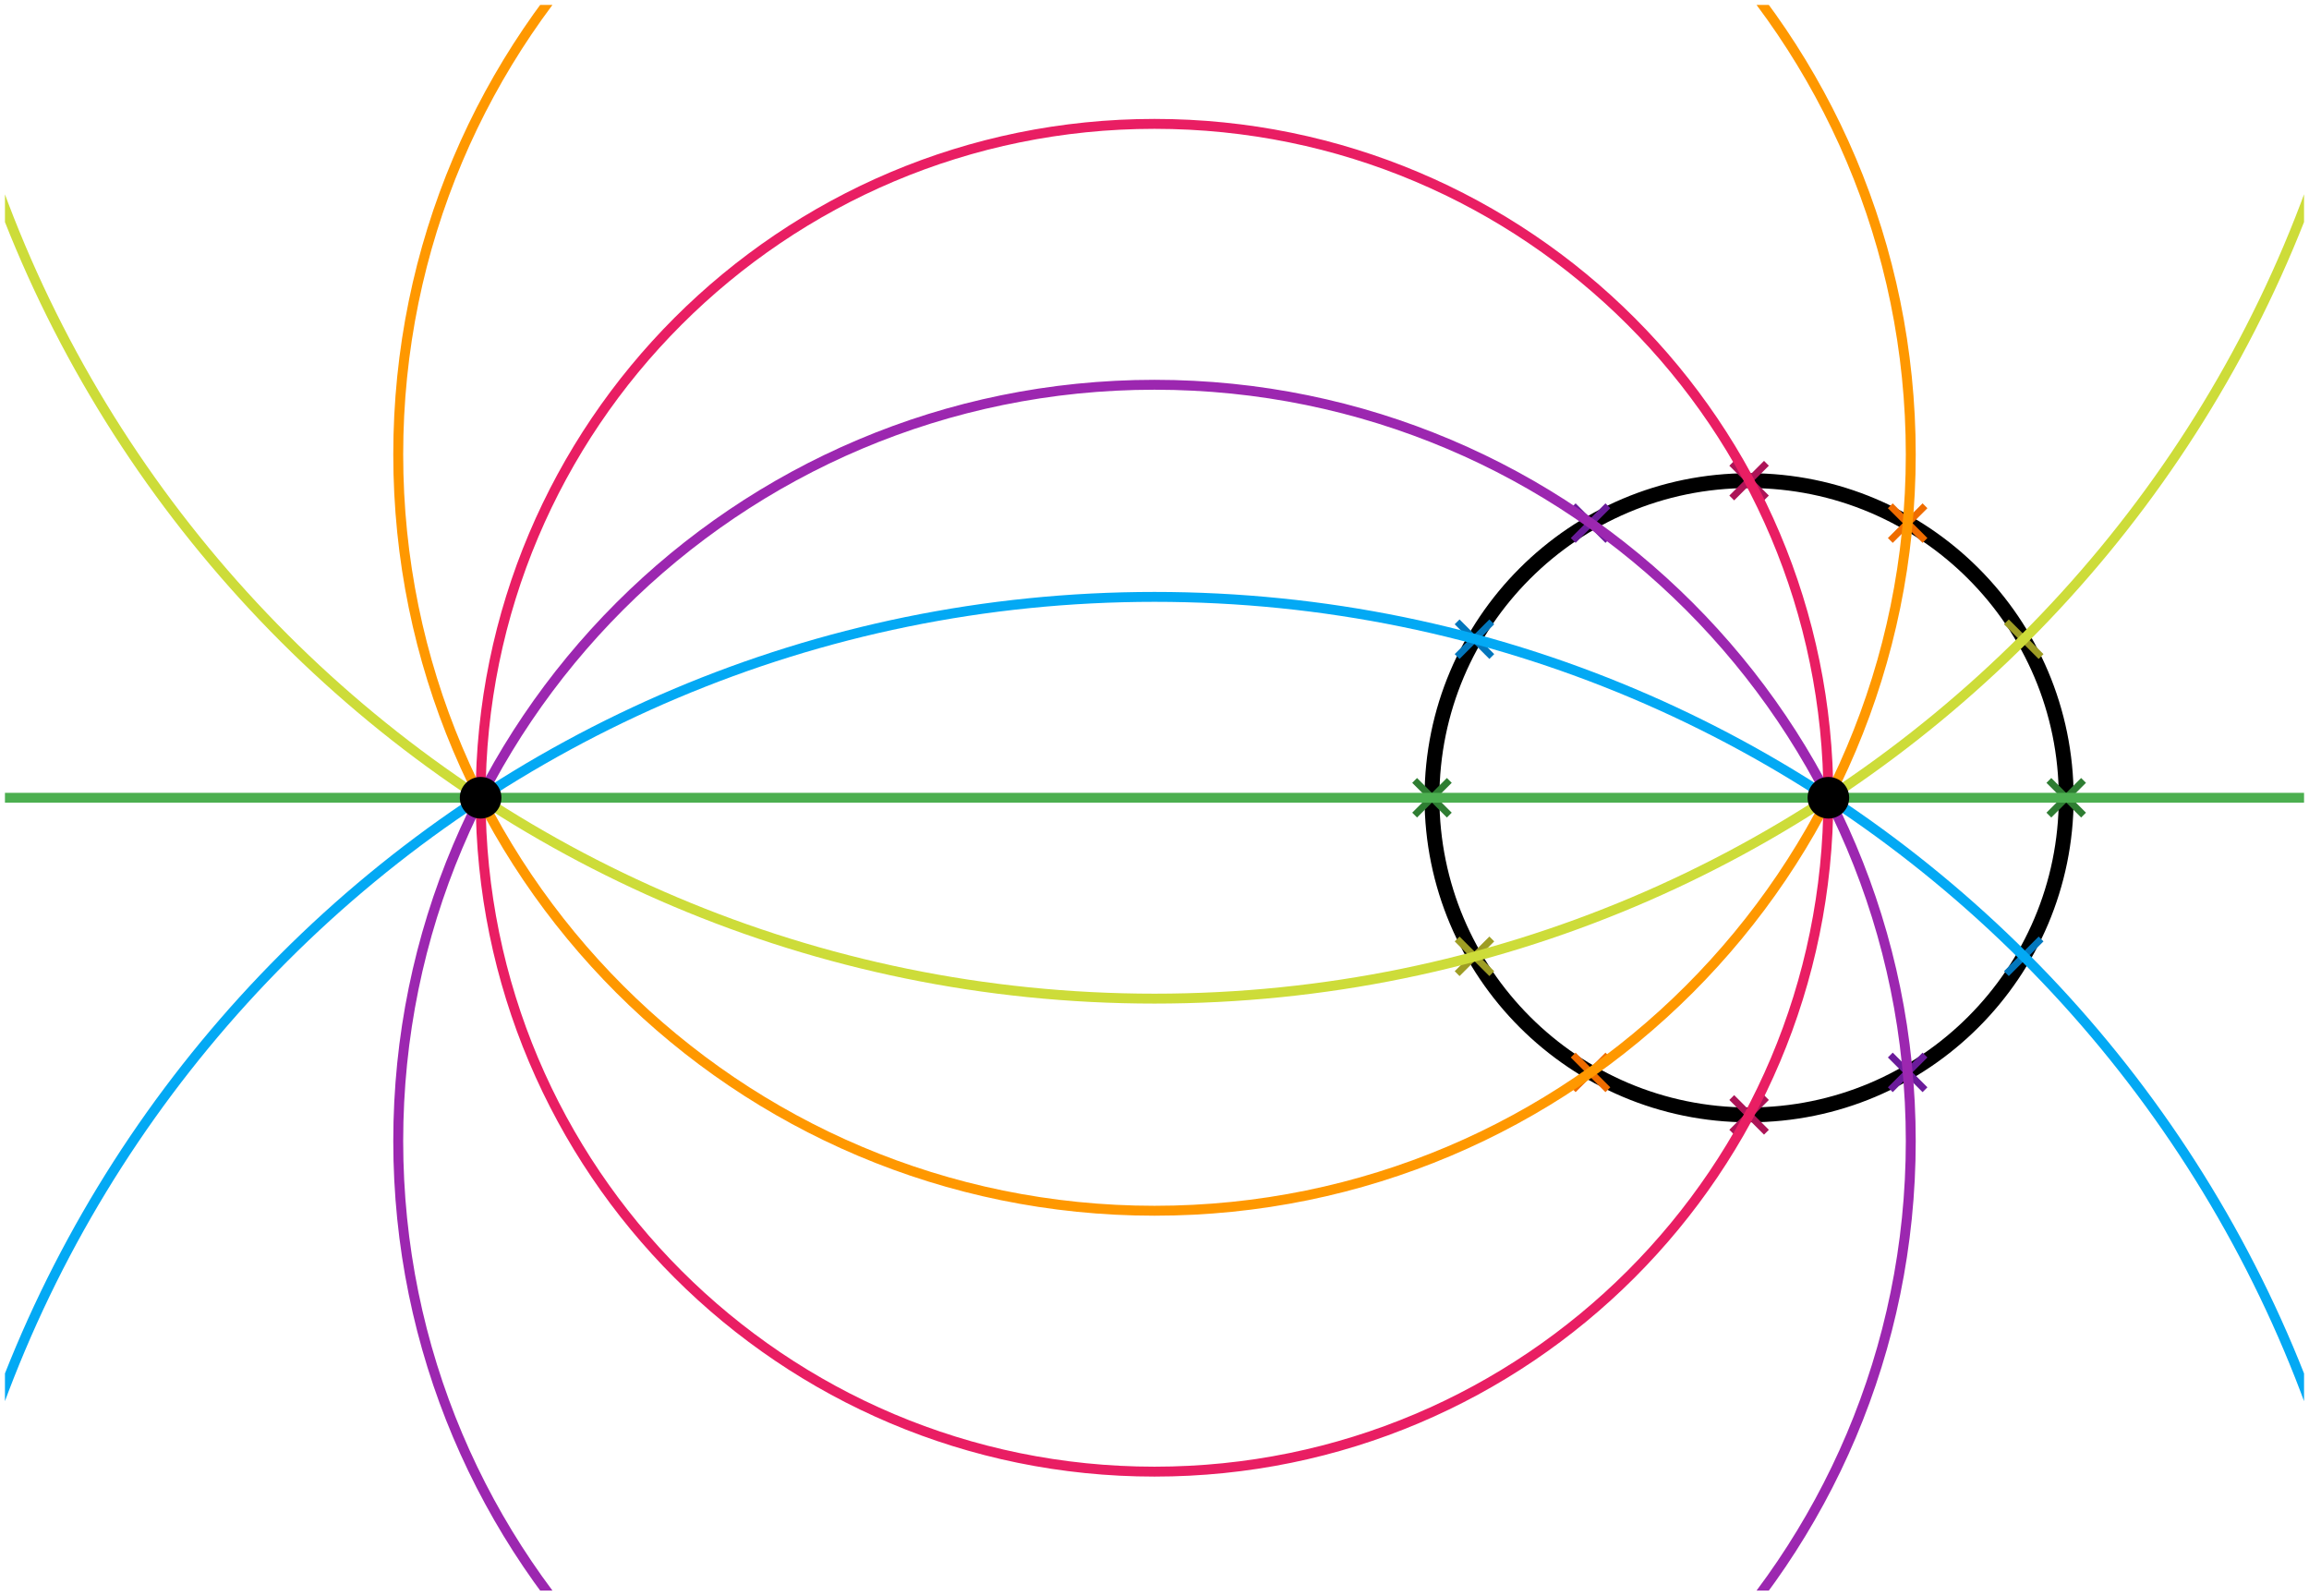
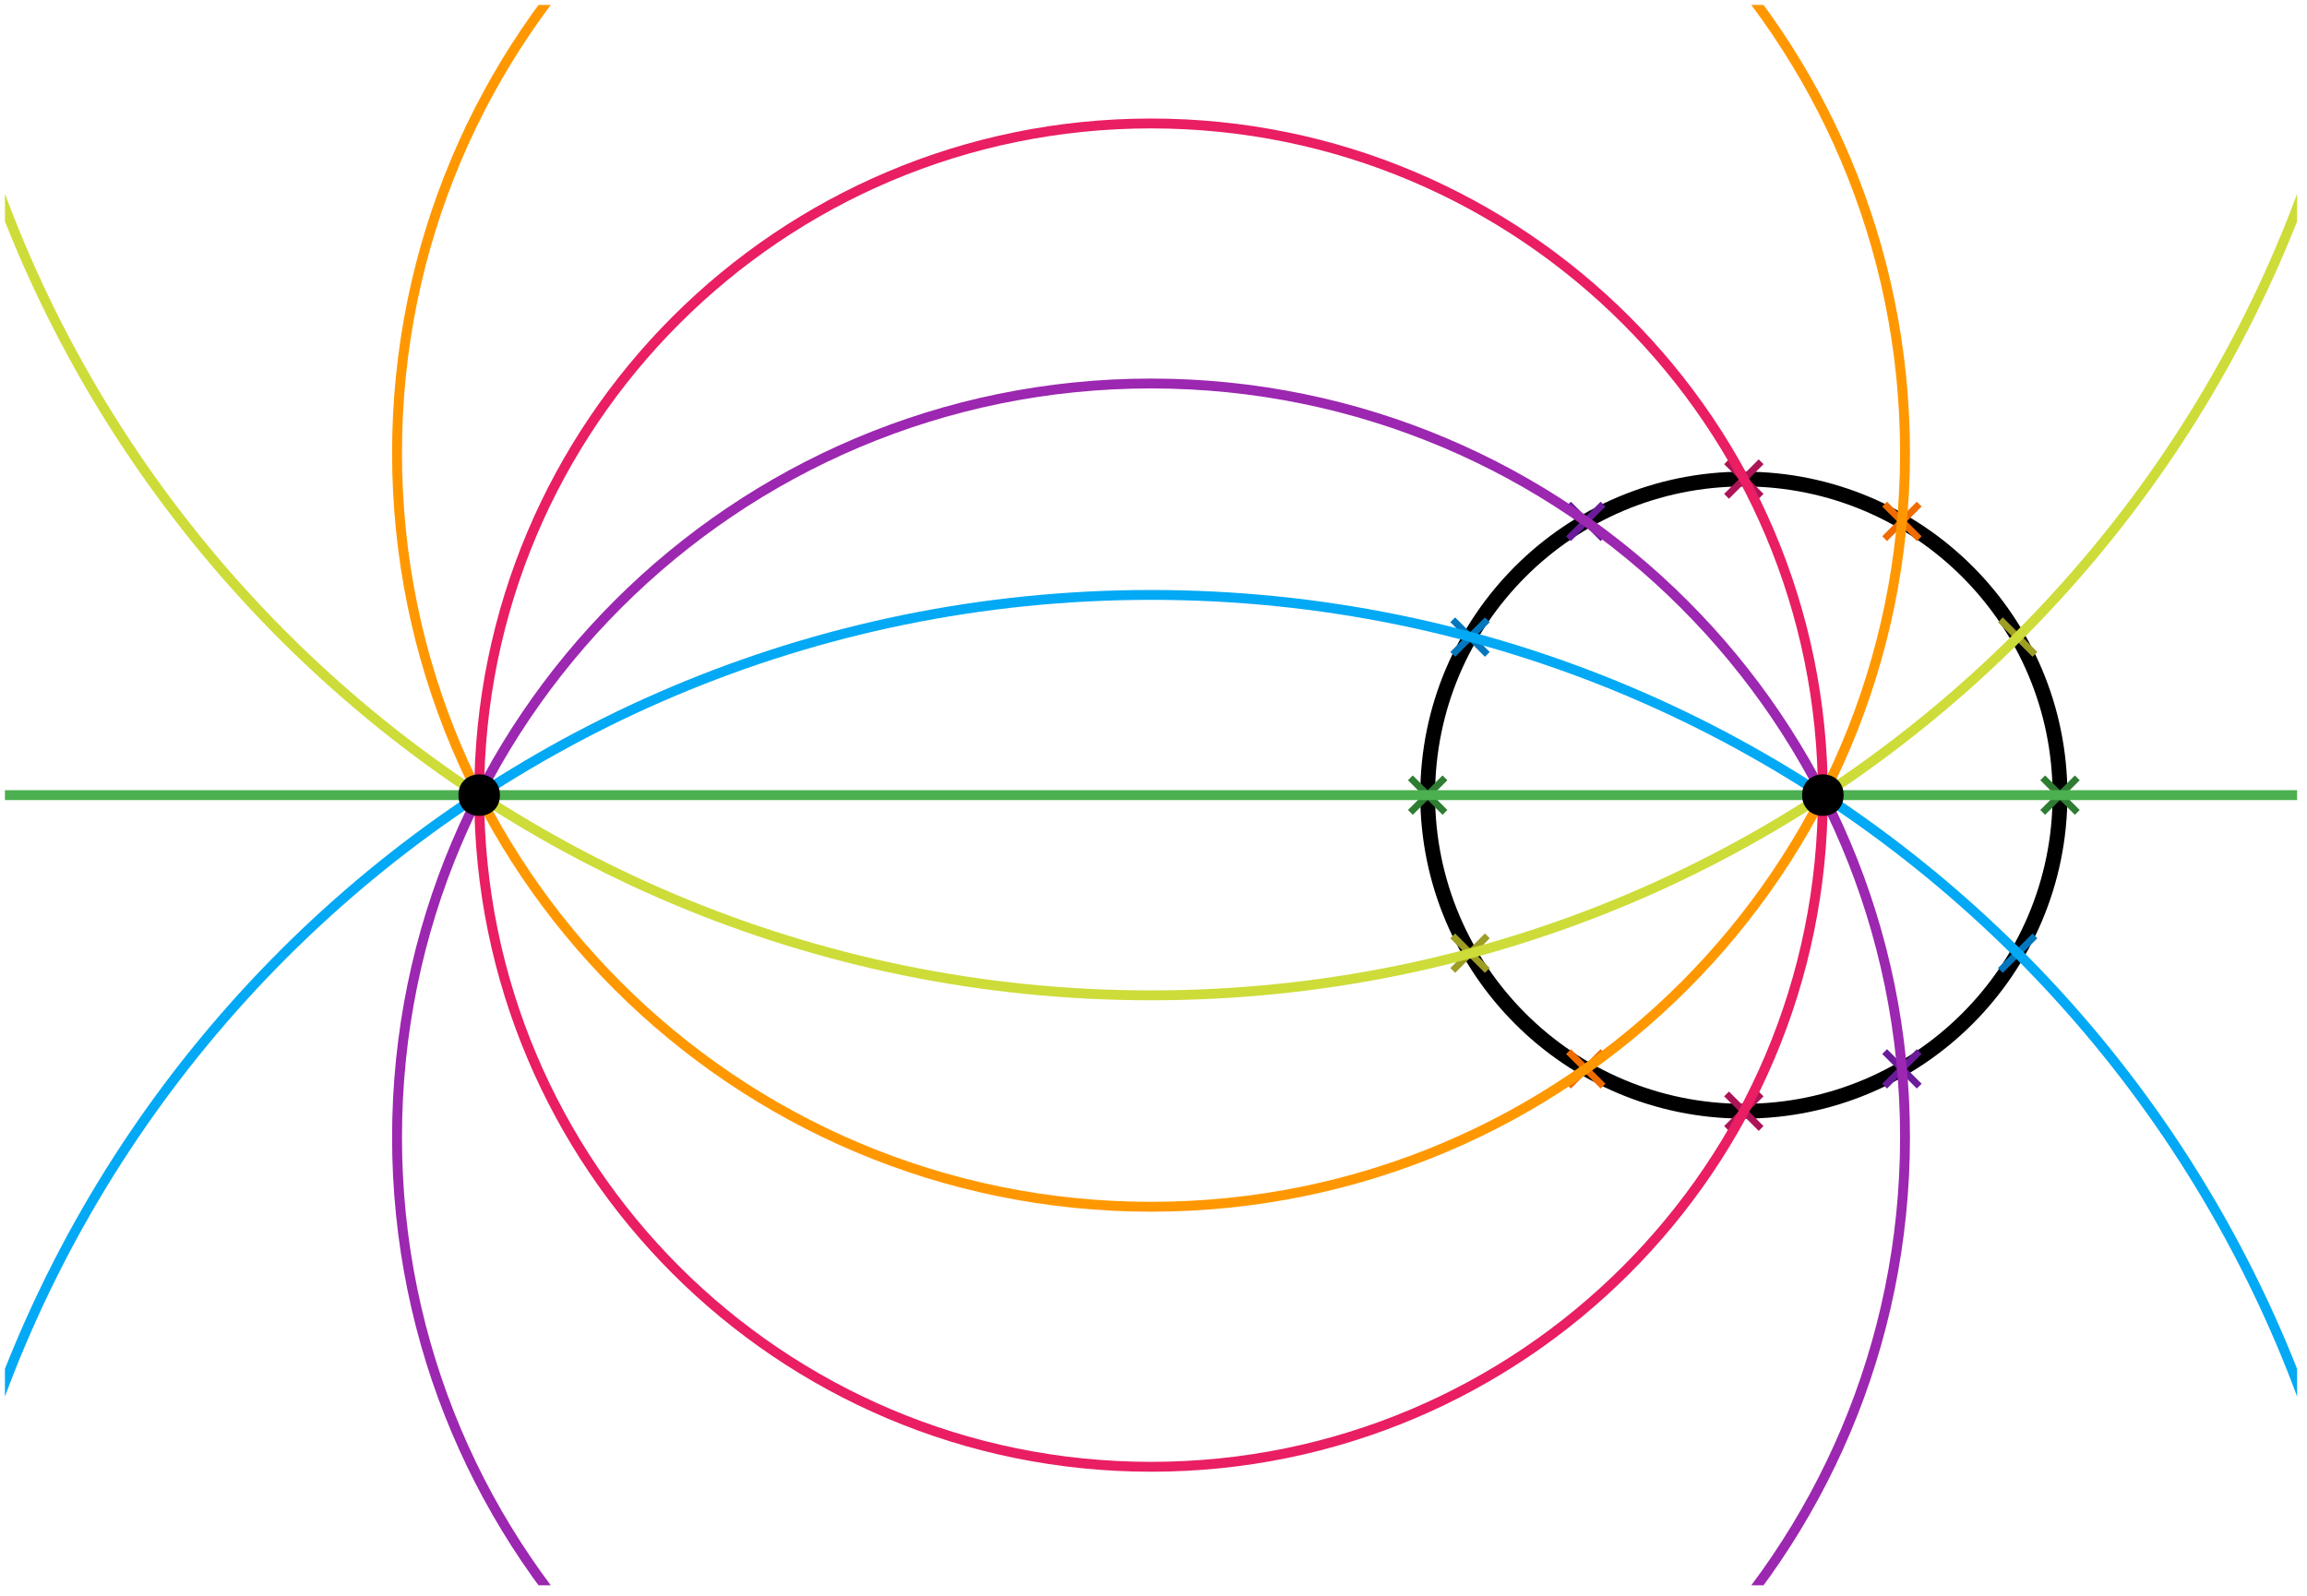
- <svg xmlns="http://www.w3.org/2000/svg" width="466pt" height="322pt" viewBox="0 0 466 322" version="1.1">
+ <svg xmlns="http://www.w3.org/2000/svg" width="467pt" height="323pt" viewBox="0 0 467 323" version="1.1">
  <defs>
    <clipPath id="clip1">
      <path d="M 79 1 L 387 1 L 387 246 L 79 246 Z M 79 1 " />
    </clipPath>
    <clipPath id="clip2">
      <path d="M 1 1 L 465 1 L 465 203 L 1 203 Z M 1 1 " />
    </clipPath>
    <clipPath id="clip3">
      <path d="M 1 119 L 465 119 L 465 321 L 1 321 Z M 1 119 " />
    </clipPath>
    <clipPath id="clip4">
      <path d="M 79 76 L 387 76 L 387 321 L 79 321 Z M 79 76 " />
    </clipPath>
    <clipPath id="clip5">
      <path d="M 1 160 L 465 160 L 465 162 L 1 162 Z M 1 160 " />
    </clipPath>
  </defs>
-   <g id="surface1">
-     <path style="fill:none;stroke-width:3;stroke-linecap:butt;stroke-linejoin:round;stroke:rgb(0%,0%,0%);stroke-opacity:1;stroke-miterlimit:10;" d="M 448 448 C 448 483.348 419.348 512 384 512 C 348.652 512 320 483.348 320 448 C 320 412.652 348.652 384 384 384 C 419.348 384 448 412.652 448 448 " transform="matrix(1,0,0,-1,-31,609)" />
-     <path style=" stroke:none;fill-rule:evenodd;fill:rgb(67.799%,7.799%,34.099%);fill-opacity:1;" d="M 349.988 100.988 L 356.988 93.988 L 356.012 93.012 L 349.012 100.012 Z M 349.988 100.988 " />
-     <path style=" stroke:none;fill-rule:evenodd;fill:rgb(67.799%,7.799%,34.099%);fill-opacity:1;" d="M 349.988 93.012 L 356.988 100.012 L 356.012 100.988 L 349.012 93.988 Z M 349.988 93.012 " />
+   <g id="surface23177">
+     <path style="fill:none;stroke-width:3;stroke-linecap:butt;stroke-linejoin:round;stroke:rgb(0%,0%,0%);stroke-opacity:1;stroke-miterlimit:10;" d="M 448 448 C 448 483.348 419.348 512 384 512 C 348.652 512 320 483.348 320 448 C 320 412.652 348.652 384 384 384 C 419.348 384 448 412.652 448 448 Z M 448 448 " transform="matrix(1,0,0,-1,-31,609)" />
+     <path style=" stroke:none;fill-rule:evenodd;fill:rgb(67.8%,7.8%,34.1%);fill-opacity:1;" d="M 349.988 100.988 L 356.988 93.988 L 356.012 93.012 L 349.012 100.012 Z M 349.988 100.988 " />
+     <path style=" stroke:none;fill-rule:evenodd;fill:rgb(67.8%,7.8%,34.1%);fill-opacity:1;" d="M 349.988 93.012 L 356.988 100.012 L 356.012 100.988 L 349.012 93.988 Z M 349.988 93.012 " />
    <path style=" stroke:none;fill-rule:evenodd;fill:rgb(93.7%,42.4%,0%);fill-opacity:1;" d="M 381.988 109.562 L 388.988 102.562 L 388.012 101.586 L 381.012 108.586 Z M 381.988 109.562 " />
    <path style=" stroke:none;fill-rule:evenodd;fill:rgb(93.7%,42.4%,0%);fill-opacity:1;" d="M 381.988 101.586 L 388.988 108.586 L 388.012 109.562 L 381.012 102.562 Z M 381.988 101.586 " />
-     <path style=" stroke:none;fill-rule:evenodd;fill:rgb(62%,61.6%,14.099%);fill-opacity:1;" d="M 405.414 132.988 L 412.414 125.988 L 411.438 125.012 L 404.438 132.012 Z M 405.414 132.988 " />
-     <path style=" stroke:none;fill-rule:evenodd;fill:rgb(62%,61.6%,14.099%);fill-opacity:1;" d="M 405.414 125.012 L 412.414 132.012 L 411.438 132.988 L 404.438 125.988 Z M 405.414 125.012 " />
-     <path style=" stroke:none;fill-rule:evenodd;fill:rgb(17.999%,48.999%,19.6%);fill-opacity:1;" d="M 413.988 164.988 L 420.988 157.988 L 420.012 157.012 L 413.012 164.012 Z M 413.988 164.988 " />
-     <path style=" stroke:none;fill-rule:evenodd;fill:rgb(17.999%,48.999%,19.6%);fill-opacity:1;" d="M 413.988 157.012 L 420.988 164.012 L 420.012 164.988 L 413.012 157.988 Z M 413.988 157.012 " />
+     <path style=" stroke:none;fill-rule:evenodd;fill:rgb(62%,61.6%,14.1%);fill-opacity:1;" d="M 405.414 132.988 L 412.414 125.988 L 411.438 125.012 L 404.438 132.012 Z M 405.414 132.988 " />
+     <path style=" stroke:none;fill-rule:evenodd;fill:rgb(62%,61.6%,14.1%);fill-opacity:1;" d="M 405.414 125.012 L 412.414 132.012 L 411.438 132.988 L 404.438 125.988 Z M 405.414 125.012 " />
+     <path style=" stroke:none;fill-rule:evenodd;fill:rgb(18%,49%,19.6%);fill-opacity:1;" d="M 413.988 164.988 L 420.988 157.988 L 420.012 157.012 L 413.012 164.012 Z M 413.988 164.988 " />
+     <path style=" stroke:none;fill-rule:evenodd;fill:rgb(18%,49%,19.6%);fill-opacity:1;" d="M 413.988 157.012 L 420.988 164.012 L 420.012 164.988 L 413.012 157.988 Z M 413.988 157.012 " />
    <path style=" stroke:none;fill-rule:evenodd;fill:rgb(0.8%,46.7%,74.1%);fill-opacity:1;" d="M 405.414 196.988 L 412.414 189.988 L 411.438 189.012 L 404.438 196.012 Z M 405.414 196.988 " />
    <path style=" stroke:none;fill-rule:evenodd;fill:rgb(0.8%,46.7%,74.1%);fill-opacity:1;" d="M 405.414 189.012 L 412.414 196.012 L 411.438 196.988 L 404.438 189.988 Z M 405.414 189.012 " />
-     <path style=" stroke:none;fill-rule:evenodd;fill:rgb(41.599%,10.599%,60.399%);fill-opacity:1;" d="M 381.988 220.414 L 388.988 213.414 L 388.012 212.438 L 381.012 219.438 Z M 381.988 220.414 " />
-     <path style=" stroke:none;fill-rule:evenodd;fill:rgb(41.599%,10.599%,60.399%);fill-opacity:1;" d="M 381.988 212.438 L 388.988 219.438 L 388.012 220.414 L 381.012 213.414 Z M 381.988 212.438 " />
-     <path style=" stroke:none;fill-rule:evenodd;fill:rgb(67.799%,7.799%,34.099%);fill-opacity:1;" d="M 349.988 228.988 L 356.988 221.988 L 356.012 221.012 L 349.012 228.012 Z M 349.988 228.988 " />
-     <path style=" stroke:none;fill-rule:evenodd;fill:rgb(67.799%,7.799%,34.099%);fill-opacity:1;" d="M 349.988 221.012 L 356.988 228.012 L 356.012 228.988 L 349.012 221.988 Z M 349.988 221.012 " />
+     <path style=" stroke:none;fill-rule:evenodd;fill:rgb(41.6%,10.6%,60.4%);fill-opacity:1;" d="M 381.988 220.414 L 388.988 213.414 L 388.012 212.438 L 381.012 219.438 Z M 381.988 220.414 " />
+     <path style=" stroke:none;fill-rule:evenodd;fill:rgb(41.6%,10.6%,60.4%);fill-opacity:1;" d="M 381.988 212.438 L 388.988 219.438 L 388.012 220.414 L 381.012 213.414 Z M 381.988 212.438 " />
+     <path style=" stroke:none;fill-rule:evenodd;fill:rgb(67.8%,7.8%,34.1%);fill-opacity:1;" d="M 349.988 228.988 L 356.988 221.988 L 356.012 221.012 L 349.012 228.012 Z M 349.988 228.988 " />
+     <path style=" stroke:none;fill-rule:evenodd;fill:rgb(67.8%,7.8%,34.1%);fill-opacity:1;" d="M 349.988 221.012 L 356.988 228.012 L 356.012 228.988 L 349.012 221.988 Z M 349.988 221.012 " />
    <path style=" stroke:none;fill-rule:evenodd;fill:rgb(93.7%,42.4%,0%);fill-opacity:1;" d="M 317.988 220.414 L 324.988 213.414 L 324.012 212.438 L 317.012 219.438 Z M 317.988 220.414 " />
    <path style=" stroke:none;fill-rule:evenodd;fill:rgb(93.7%,42.4%,0%);fill-opacity:1;" d="M 317.988 212.438 L 324.988 219.438 L 324.012 220.414 L 317.012 213.414 Z M 317.988 212.438 " />
-     <path style=" stroke:none;fill-rule:evenodd;fill:rgb(62%,61.6%,14.099%);fill-opacity:1;" d="M 294.562 196.988 L 301.562 189.988 L 300.586 189.012 L 293.586 196.012 Z M 294.562 196.988 " />
-     <path style=" stroke:none;fill-rule:evenodd;fill:rgb(62%,61.6%,14.099%);fill-opacity:1;" d="M 294.562 189.012 L 301.562 196.012 L 300.586 196.988 L 293.586 189.988 Z M 294.562 189.012 " />
-     <path style=" stroke:none;fill-rule:evenodd;fill:rgb(17.999%,48.999%,19.6%);fill-opacity:1;" d="M 285.988 164.988 L 292.988 157.988 L 292.012 157.012 L 285.012 164.012 Z M 285.988 164.988 " />
-     <path style=" stroke:none;fill-rule:evenodd;fill:rgb(17.999%,48.999%,19.6%);fill-opacity:1;" d="M 285.988 157.012 L 292.988 164.012 L 292.012 164.988 L 285.012 157.988 Z M 285.988 157.012 " />
+     <path style=" stroke:none;fill-rule:evenodd;fill:rgb(62%,61.6%,14.1%);fill-opacity:1;" d="M 294.562 196.988 L 301.562 189.988 L 300.586 189.012 L 293.586 196.012 Z M 294.562 196.988 " />
+     <path style=" stroke:none;fill-rule:evenodd;fill:rgb(62%,61.6%,14.1%);fill-opacity:1;" d="M 294.562 189.012 L 301.562 196.012 L 300.586 196.988 L 293.586 189.988 Z M 294.562 189.012 " />
+     <path style=" stroke:none;fill-rule:evenodd;fill:rgb(18%,49%,19.6%);fill-opacity:1;" d="M 285.988 164.988 L 292.988 157.988 L 292.012 157.012 L 285.012 164.012 Z M 285.988 164.988 " />
+     <path style=" stroke:none;fill-rule:evenodd;fill:rgb(18%,49%,19.6%);fill-opacity:1;" d="M 285.988 157.012 L 292.988 164.012 L 292.012 164.988 L 285.012 157.988 Z M 285.988 157.012 " />
    <path style=" stroke:none;fill-rule:evenodd;fill:rgb(0.8%,46.7%,74.1%);fill-opacity:1;" d="M 294.562 132.988 L 301.562 125.988 L 300.586 125.012 L 293.586 132.012 Z M 294.562 132.988 " />
    <path style=" stroke:none;fill-rule:evenodd;fill:rgb(0.8%,46.7%,74.1%);fill-opacity:1;" d="M 294.562 125.012 L 301.562 132.012 L 300.586 132.988 L 293.586 125.988 Z M 294.562 125.012 " />
-     <path style=" stroke:none;fill-rule:evenodd;fill:rgb(41.599%,10.599%,60.399%);fill-opacity:1;" d="M 317.988 109.562 L 324.988 102.562 L 324.012 101.586 L 317.012 108.586 Z M 317.988 109.562 " />
-     <path style=" stroke:none;fill-rule:evenodd;fill:rgb(41.599%,10.599%,60.399%);fill-opacity:1;" d="M 317.988 101.586 L 324.988 108.586 L 324.012 109.562 L 317.012 102.562 Z M 317.988 101.586 " />
-     <path style="fill:none;stroke-width:2;stroke-linecap:butt;stroke-linejoin:round;stroke:rgb(91.399%,11.8%,38.799%);stroke-opacity:1;stroke-miterlimit:10;" d="M 400 448 C 400 523.109 339.109 584 264 584 C 188.891 584 128 523.109 128 448 C 128 372.891 188.891 312 264 312 C 339.109 312 400 372.891 400 448 " transform="matrix(1,0,0,-1,-31,609)" />
+     <path style=" stroke:none;fill-rule:evenodd;fill:rgb(41.6%,10.6%,60.4%);fill-opacity:1;" d="M 317.988 109.562 L 324.988 102.562 L 324.012 101.586 L 317.012 108.586 Z M 317.988 109.562 " />
+     <path style=" stroke:none;fill-rule:evenodd;fill:rgb(41.6%,10.6%,60.4%);fill-opacity:1;" d="M 317.988 101.586 L 324.988 108.586 L 324.012 109.562 L 317.012 102.562 Z M 317.988 101.586 " />
+     <path style="fill:none;stroke-width:2;stroke-linecap:butt;stroke-linejoin:round;stroke:rgb(91.4%,11.8%,38.8%);stroke-opacity:1;stroke-miterlimit:10;" d="M 400 448 C 400 523.109 339.109 584 264 584 C 188.891 584 128 523.109 128 448 C 128 372.891 188.891 312 264 312 C 339.109 312 400 372.891 400 448 Z M 400 448 " transform="matrix(1,0,0,-1,-31,609)" />
    <g clip-path="url(#clip1)" clip-rule="nonzero">
-       <path style="fill:none;stroke-width:2;stroke-linecap:butt;stroke-linejoin:round;stroke:rgb(100%,59.599%,0%);stroke-opacity:1;stroke-miterlimit:10;" d="M 416.629 517.281 C 416.629 601.578 348.297 669.91 264 669.91 C 179.703 669.91 111.371 601.578 111.371 517.281 C 111.371 432.988 179.703 364.652 264 364.652 C 348.297 364.652 416.629 432.988 416.629 517.281 " transform="matrix(1,0,0,-1,-31,609)" />
+       <path style="fill:none;stroke-width:2;stroke-linecap:butt;stroke-linejoin:round;stroke:rgb(100%,59.6%,0%);stroke-opacity:1;stroke-miterlimit:10;" d="M 416.629 517.281 C 416.629 601.578 348.297 669.91 264 669.91 C 179.703 669.91 111.371 601.578 111.371 517.281 C 111.371 432.988 179.703 364.652 264 364.652 C 348.297 364.652 416.629 432.988 416.629 517.281 Z M 416.629 517.281 " transform="matrix(1,0,0,-1,-31,609)" />
    </g>
    <g clip-path="url(#clip2)" clip-rule="nonzero">
-       <path style="fill:none;stroke-width:2;stroke-linecap:butt;stroke-linejoin:round;stroke:rgb(80.399%,86.299%,22.4%);stroke-opacity:1;stroke-miterlimit:10;" d="M 512.387 655.848 C 512.387 793.027 401.18 904.234 264 904.234 C 126.82 904.234 15.613 793.027 15.613 655.848 C 15.613 518.664 126.82 407.461 264 407.461 C 401.18 407.461 512.387 518.664 512.387 655.848 " transform="matrix(1,0,0,-1,-31,609)" />
+       <path style="fill:none;stroke-width:2;stroke-linecap:butt;stroke-linejoin:round;stroke:rgb(80.4%,86.3%,22.4%);stroke-opacity:1;stroke-miterlimit:10;" d="M 512.387 655.848 C 512.387 793.027 401.18 904.234 264 904.234 C 126.82 904.234 15.613 793.027 15.613 655.848 C 15.613 518.664 126.82 407.461 264 407.461 C 401.18 407.461 512.387 518.664 512.387 655.848 Z M 512.387 655.848 " transform="matrix(1,0,0,-1,-31,609)" />
    </g>
    <g clip-path="url(#clip3)" clip-rule="nonzero">
-       <path style="fill:none;stroke-width:2;stroke-linecap:butt;stroke-linejoin:round;stroke:rgb(1.199%,66.299%,95.699%);stroke-opacity:1;stroke-miterlimit:10;" d="M 512.387 240.152 C 512.387 377.336 401.18 488.539 264 488.539 C 126.82 488.539 15.613 377.336 15.613 240.152 C 15.613 102.973 126.82 -8.234 264 -8.234 C 401.18 -8.234 512.387 102.973 512.387 240.152 " transform="matrix(1,0,0,-1,-31,609)" />
+       <path style="fill:none;stroke-width:2;stroke-linecap:butt;stroke-linejoin:round;stroke:rgb(1.2%,66.3%,95.7%);stroke-opacity:1;stroke-miterlimit:10;" d="M 512.387 240.152 C 512.387 377.336 401.18 488.539 264 488.539 C 126.82 488.539 15.613 377.336 15.613 240.152 C 15.613 102.973 126.82 -8.234 264 -8.234 C 401.18 -8.234 512.387 102.973 512.387 240.152 Z M 512.387 240.152 " transform="matrix(1,0,0,-1,-31,609)" />
    </g>
    <g clip-path="url(#clip4)" clip-rule="nonzero">
-       <path style="fill:none;stroke-width:2;stroke-linecap:butt;stroke-linejoin:round;stroke:rgb(61.2%,15.3%,68.999%);stroke-opacity:1;stroke-miterlimit:10;" d="M 416.629 378.719 C 416.629 463.012 348.297 531.348 264 531.348 C 179.703 531.348 111.371 463.012 111.371 378.719 C 111.371 294.422 179.703 226.09 264 226.09 C 348.297 226.09 416.629 294.422 416.629 378.719 " transform="matrix(1,0,0,-1,-31,609)" />
+       <path style="fill:none;stroke-width:2;stroke-linecap:butt;stroke-linejoin:round;stroke:rgb(61.2%,15.3%,69%);stroke-opacity:1;stroke-miterlimit:10;" d="M 416.629 378.719 C 416.629 463.012 348.297 531.348 264 531.348 C 179.703 531.348 111.371 463.012 111.371 378.719 C 111.371 294.422 179.703 226.09 264 226.09 C 348.297 226.09 416.629 294.422 416.629 378.719 Z M 416.629 378.719 " transform="matrix(1,0,0,-1,-31,609)" />
    </g>
    <g clip-path="url(#clip5)" clip-rule="nonzero">
-       <path style="fill:none;stroke-width:2;stroke-linecap:butt;stroke-linejoin:round;stroke:rgb(29.799%,68.599%,31.4%);stroke-opacity:1;stroke-miterlimit:10;" d="M 16 448 L 512 448 " transform="matrix(1,0,0,-1,-31,609)" />
+       <path style="fill:none;stroke-width:2;stroke-linecap:butt;stroke-linejoin:round;stroke:rgb(29.8%,68.6%,31.4%);stroke-opacity:1;stroke-miterlimit:10;" d="M 16 448 L 512 448 " transform="matrix(1,0,0,-1,-31,609)" />
    </g>
-     <path style=" stroke:none;fill-rule:evenodd;fill:rgb(0%,0%,0%);fill-opacity:1;" d="M 101.199 161 C 101.199 158.68 99.32 156.801 97 156.801 C 94.68 156.801 92.801 158.68 92.801 161 C 92.801 163.32 94.68 165.199 97 165.199 C 99.32 165.199 101.199 163.32 101.199 161 " />
-     <path style=" stroke:none;fill-rule:evenodd;fill:rgb(0%,0%,0%);fill-opacity:1;" d="M 373.199 161 C 373.199 158.68 371.32 156.801 369 156.801 C 366.68 156.801 364.801 158.68 364.801 161 C 364.801 163.32 366.68 165.199 369 165.199 C 371.32 165.199 373.199 163.32 373.199 161 " />
+     <path style=" stroke:none;fill-rule:evenodd;fill:rgb(0%,0%,0%);fill-opacity:1;" d="M 101.199 161 C 101.199 155.398 92.801 155.398 92.801 161 C 92.801 166.602 101.199 166.602 101.199 161 Z M 101.199 161 " />
+     <path style=" stroke:none;fill-rule:evenodd;fill:rgb(0%,0%,0%);fill-opacity:1;" d="M 373.199 161 C 373.199 155.398 364.801 155.398 364.801 161 C 364.801 166.602 373.199 166.602 373.199 161 Z M 373.199 161 " />
  </g>
</svg>
